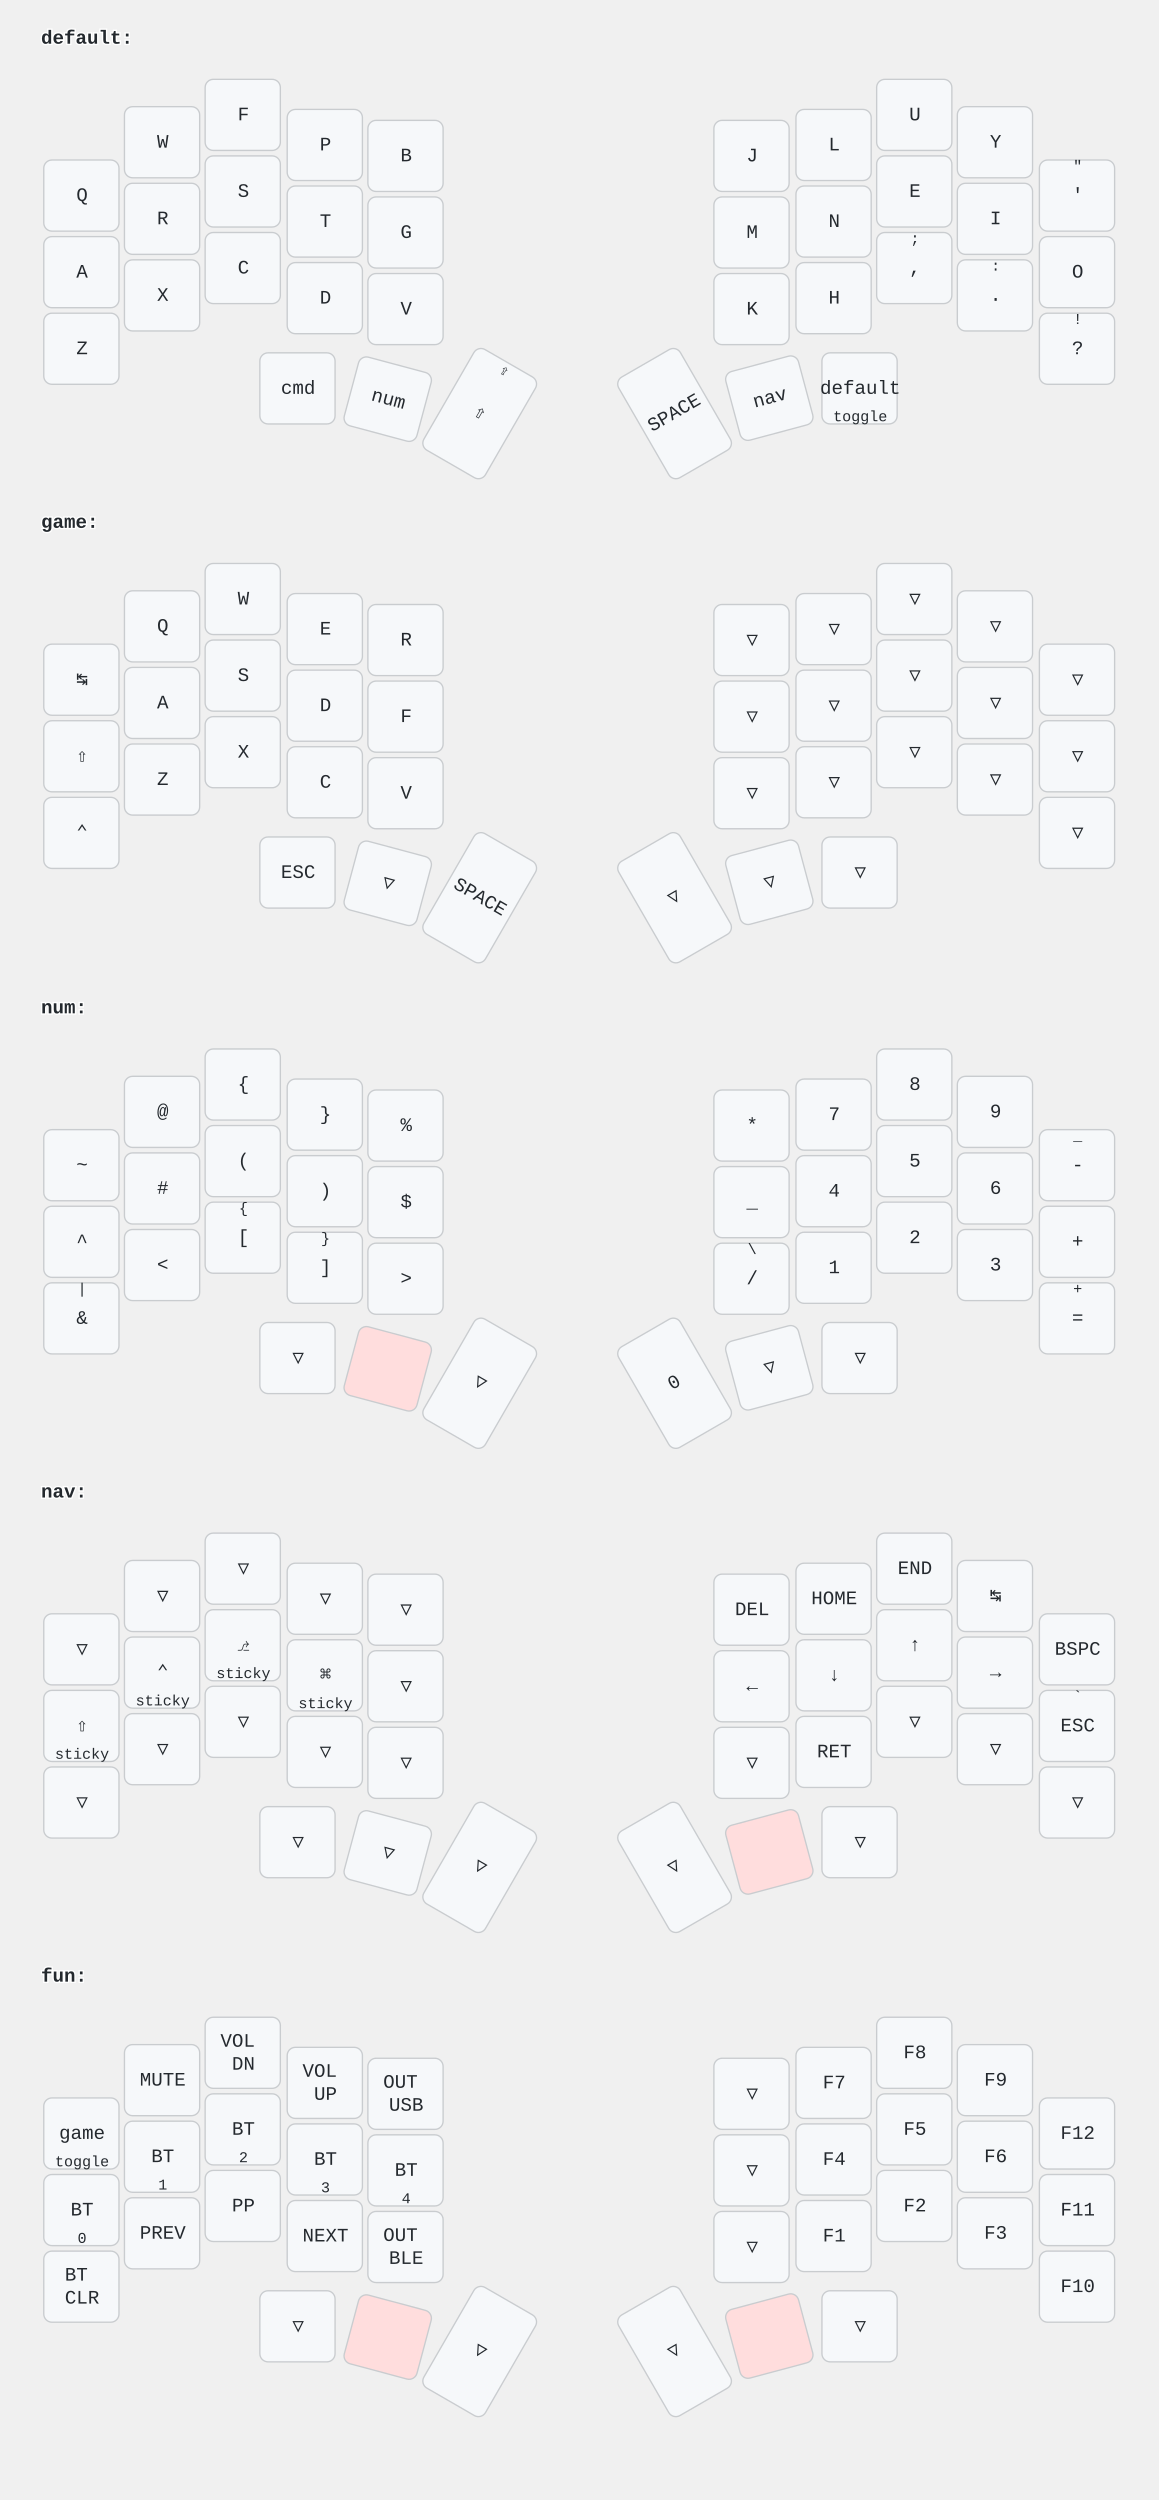
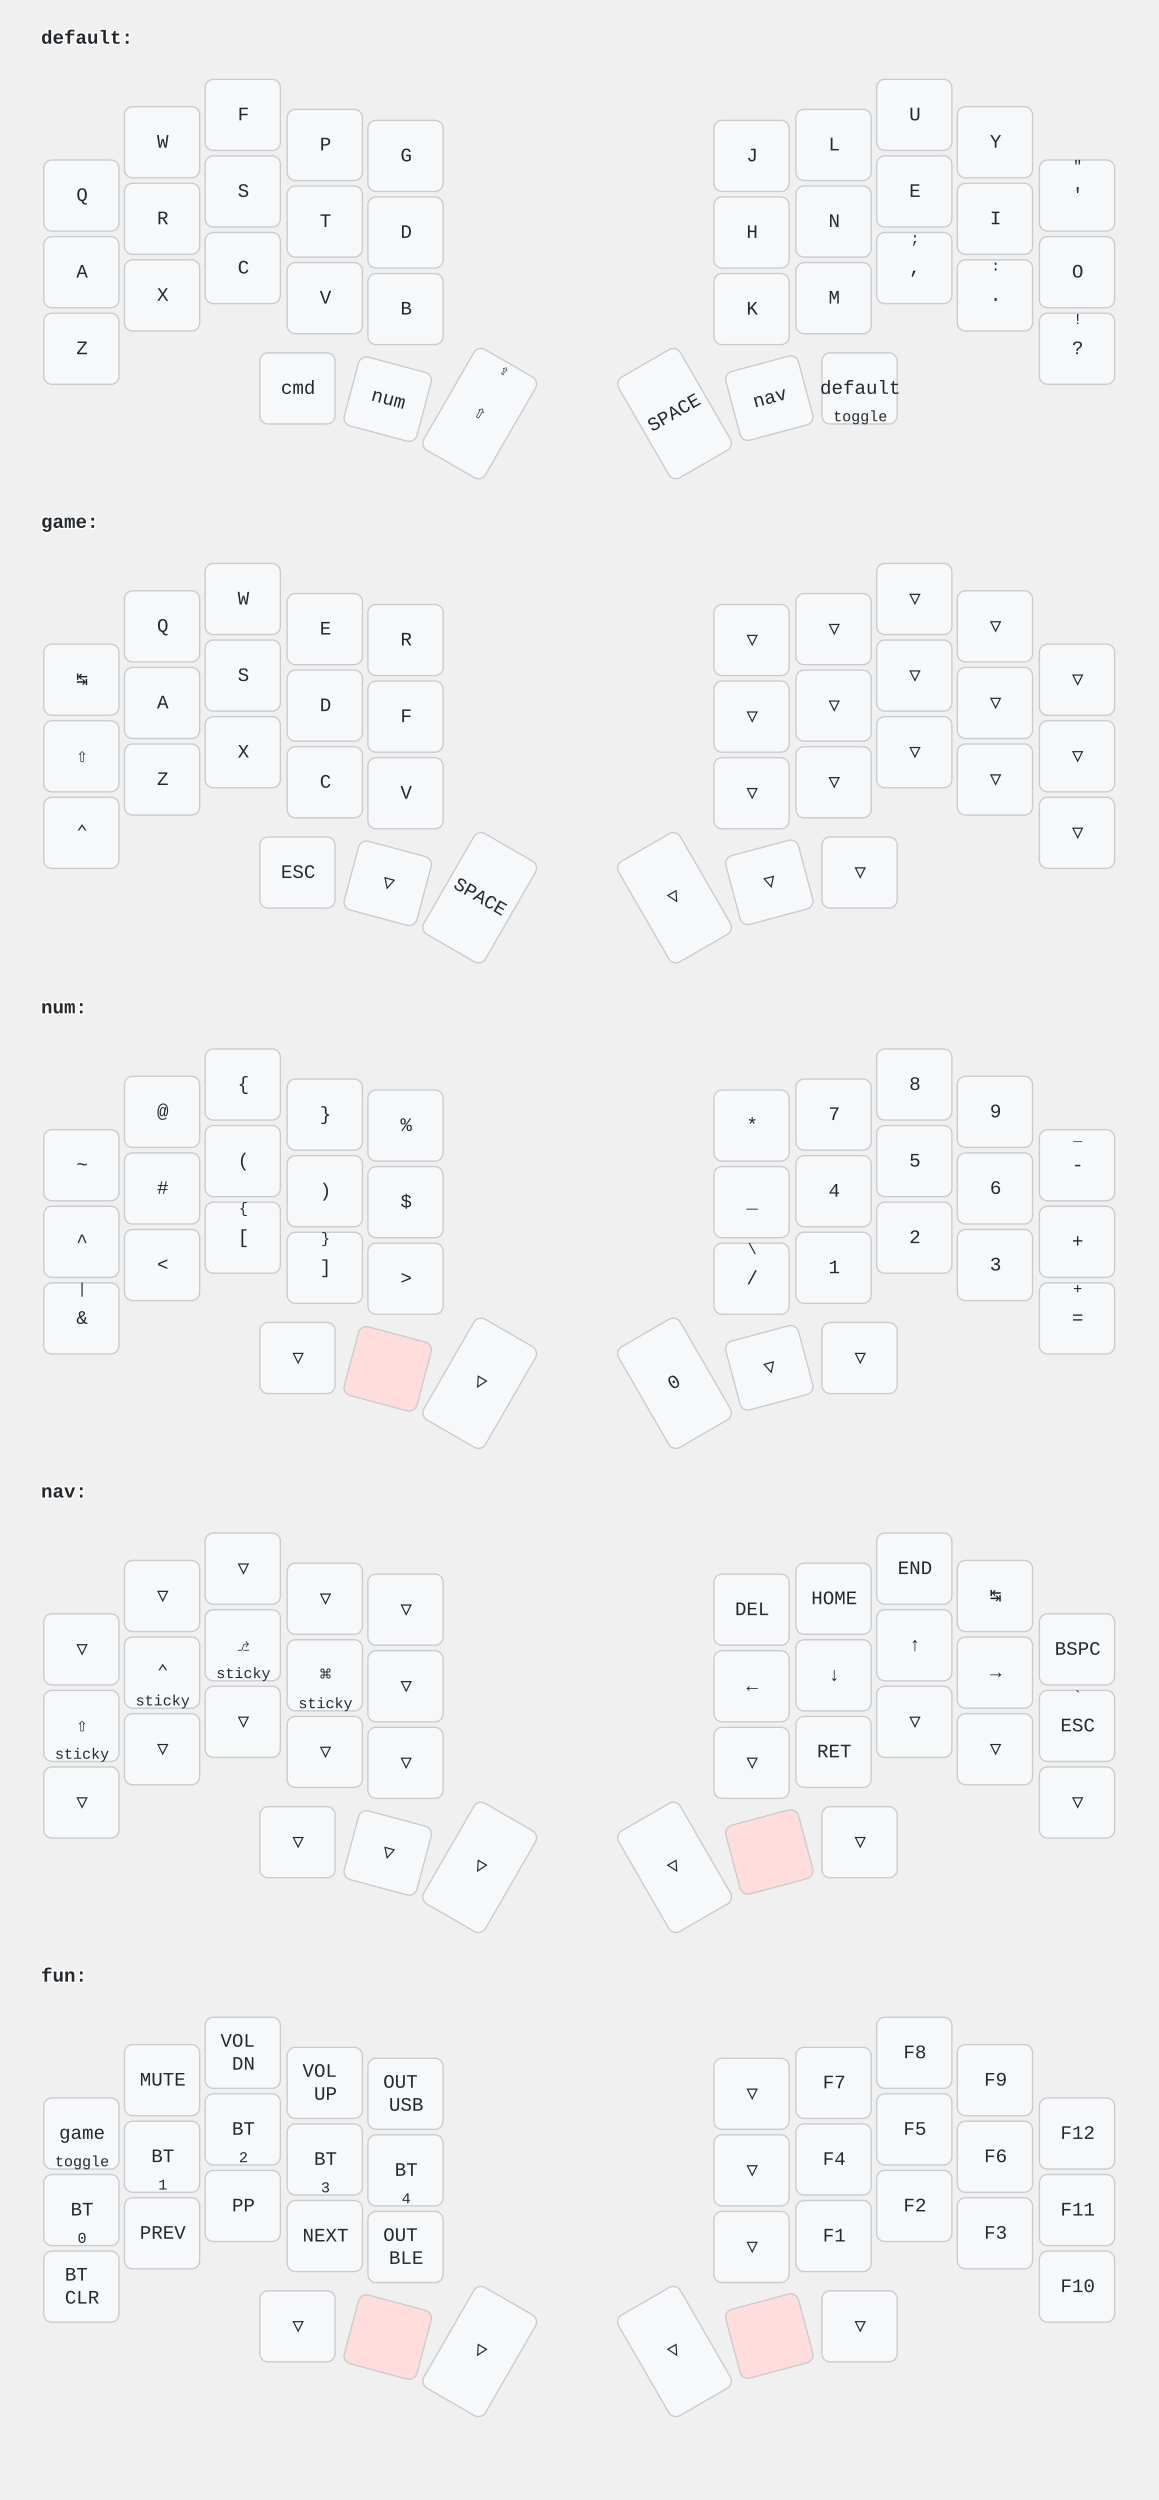
<svg xmlns="http://www.w3.org/2000/svg" width="847" height="1828" viewBox="0 0 847 1828" class="keymap">
  <style>/* font and background color specifications */
svg {
    font-family: SFMono-Regular,Consolas,Liberation Mono,Menlo,monospace;
    font-size: 14px;
    font-kerning: normal;
    text-rendering: optimizeLegibility;
    fill: #24292e;
}

/* default key styling */
rect {
    fill: #f6f8fa;
    stroke: #c9cccf;
    stroke-width: 1;
}

/* color accent for combo boxes */
rect.combo {
    fill: #cdf;
}

/* color accent for held keys */
rect.held, rect.combo.held {
    fill: #fdd;
}

/* color accent for ghost (optional) keys */
rect.ghost, rect.combo.ghost {
    fill: #ddd;
}

text {
    text-anchor: middle;
    dominant-baseline: middle;
}

/* styling for layer labels */
text.label {
    font-weight: bold;
    text-anchor: start;
    stroke: white;
    stroke-width: 2;
    paint-order: stroke;
}

/* styling for combo tap, and key hold/shifted label text */
text.combo, text.hold, text.shifted {
    font-size: 11px;
}

text.hold {
    text-anchor: middle;
    dominant-baseline: auto;
}

text.shifted {
    text-anchor: middle;
    dominant-baseline: hanging;
}

/* styling for hold/shifted label text in combo box */
text.combo.hold, text.combo.shifted {
    font-size: 8px;
}

/* styling for combo dendrons */
path {
    stroke-width: 1;
    stroke: gray;
    fill: none;
}
</style>
  <g transform="translate(30, 0)" class="layer-default">
    <text x="0" y="28" class="label" id="default">default:</text>
    <g transform="translate(0, 56)">
      <g transform="translate(30, 87)" class="key keypos-0">
        <rect rx="6" ry="6" x="-28" y="-26" width="55" height="52" class="key" />
        <text x="0" y="0" class="key tap">Q</text>
      </g>
      <g transform="translate(89, 48)" class="key keypos-1">
        <rect rx="6" ry="6" x="-28" y="-26" width="55" height="52" class="key" />
        <text x="0" y="0" class="key tap">W</text>
      </g>
      <g transform="translate(148, 28)" class="key keypos-2">
        <rect rx="6" ry="6" x="-28" y="-26" width="55" height="52" class="key" />
        <text x="0" y="0" class="key tap">F</text>
      </g>
      <g transform="translate(208, 50)" class="key keypos-3">
        <rect rx="6" ry="6" x="-28" y="-26" width="55" height="52" class="key" />
        <text x="0" y="0" class="key tap">P</text>
      </g>
      <g transform="translate(267, 58)" class="key keypos-4">
        <rect rx="6" ry="6" x="-28" y="-26" width="55" height="52" class="key" />
-         <text x="0" y="0" class="key tap">B</text>
+         <text x="0" y="0" class="key tap">G</text>
      </g>
      <g transform="translate(520, 58)" class="key keypos-5">
        <rect rx="6" ry="6" x="-28" y="-26" width="55" height="52" class="key" />
        <text x="0" y="0" class="key tap">J</text>
      </g>
      <g transform="translate(580, 50)" class="key keypos-6">
        <rect rx="6" ry="6" x="-28" y="-26" width="55" height="52" class="key" />
        <text x="0" y="0" class="key tap">L</text>
      </g>
      <g transform="translate(639, 28)" class="key keypos-7">
        <rect rx="6" ry="6" x="-28" y="-26" width="55" height="52" class="key" />
        <text x="0" y="0" class="key tap">U</text>
      </g>
      <g transform="translate(698, 48)" class="key keypos-8">
        <rect rx="6" ry="6" x="-28" y="-26" width="55" height="52" class="key" />
        <text x="0" y="0" class="key tap">Y</text>
      </g>
      <g transform="translate(758, 87)" class="key keypos-9">
        <rect rx="6" ry="6" x="-28" y="-26" width="55" height="52" class="key" />
        <text x="0" y="0" class="key tap">'</text>
        <text x="0" y="-24" class="key shifted">"</text>
      </g>
      <g transform="translate(30, 143)" class="key keypos-10">
        <rect rx="6" ry="6" x="-28" y="-26" width="55" height="52" class="key" />
        <text x="0" y="0" class="key tap">A</text>
      </g>
      <g transform="translate(89, 104)" class="key keypos-11">
        <rect rx="6" ry="6" x="-28" y="-26" width="55" height="52" class="key" />
        <text x="0" y="0" class="key tap">R</text>
      </g>
      <g transform="translate(148, 84)" class="key keypos-12">
        <rect rx="6" ry="6" x="-28" y="-26" width="55" height="52" class="key" />
        <text x="0" y="0" class="key tap">S</text>
      </g>
      <g transform="translate(208, 106)" class="key keypos-13">
        <rect rx="6" ry="6" x="-28" y="-26" width="55" height="52" class="key" />
        <text x="0" y="0" class="key tap">T</text>
      </g>
      <g transform="translate(267, 114)" class="key keypos-14">
        <rect rx="6" ry="6" x="-28" y="-26" width="55" height="52" class="key" />
-         <text x="0" y="0" class="key tap">G</text>
+         <text x="0" y="0" class="key tap">D</text>
      </g>
      <g transform="translate(520, 114)" class="key keypos-15">
        <rect rx="6" ry="6" x="-28" y="-26" width="55" height="52" class="key" />
+         <text x="0" y="0" class="key tap">H</text>
+       </g>
+       <g transform="translate(580, 106)" class="key keypos-16">
+         <rect rx="6" ry="6" x="-28" y="-26" width="55" height="52" class="key" />
+         <text x="0" y="0" class="key tap">N</text>
+       </g>
+       <g transform="translate(639, 84)" class="key keypos-17">
+         <rect rx="6" ry="6" x="-28" y="-26" width="55" height="52" class="key" />
+         <text x="0" y="0" class="key tap">E</text>
+       </g>
+       <g transform="translate(698, 104)" class="key keypos-18">
+         <rect rx="6" ry="6" x="-28" y="-26" width="55" height="52" class="key" />
+         <text x="0" y="0" class="key tap">I</text>
+       </g>
+       <g transform="translate(758, 143)" class="key keypos-19">
+         <rect rx="6" ry="6" x="-28" y="-26" width="55" height="52" class="key" />
+         <text x="0" y="0" class="key tap">O</text>
+       </g>
+       <g transform="translate(30, 199)" class="key keypos-20">
+         <rect rx="6" ry="6" x="-28" y="-26" width="55" height="52" class="key" />
+         <text x="0" y="0" class="key tap">Z</text>
+       </g>
+       <g transform="translate(89, 160)" class="key keypos-21">
+         <rect rx="6" ry="6" x="-28" y="-26" width="55" height="52" class="key" />
+         <text x="0" y="0" class="key tap">X</text>
+       </g>
+       <g transform="translate(148, 140)" class="key keypos-22">
+         <rect rx="6" ry="6" x="-28" y="-26" width="55" height="52" class="key" />
+         <text x="0" y="0" class="key tap">C</text>
+       </g>
+       <g transform="translate(208, 162)" class="key keypos-23">
+         <rect rx="6" ry="6" x="-28" y="-26" width="55" height="52" class="key" />
+         <text x="0" y="0" class="key tap">V</text>
+       </g>
+       <g transform="translate(267, 170)" class="key keypos-24">
+         <rect rx="6" ry="6" x="-28" y="-26" width="55" height="52" class="key" />
+         <text x="0" y="0" class="key tap">B</text>
+       </g>
+       <g transform="translate(520, 170)" class="key keypos-25">
+         <rect rx="6" ry="6" x="-28" y="-26" width="55" height="52" class="key" />
+         <text x="0" y="0" class="key tap">K</text>
+       </g>
+       <g transform="translate(580, 162)" class="key keypos-26">
+         <rect rx="6" ry="6" x="-28" y="-26" width="55" height="52" class="key" />
        <text x="0" y="0" class="key tap">M</text>
-       </g>
-       <g transform="translate(580, 106)" class="key keypos-16">
-         <rect rx="6" ry="6" x="-28" y="-26" width="55" height="52" class="key" />
-         <text x="0" y="0" class="key tap">N</text>
-       </g>
-       <g transform="translate(639, 84)" class="key keypos-17">
-         <rect rx="6" ry="6" x="-28" y="-26" width="55" height="52" class="key" />
-         <text x="0" y="0" class="key tap">E</text>
-       </g>
-       <g transform="translate(698, 104)" class="key keypos-18">
-         <rect rx="6" ry="6" x="-28" y="-26" width="55" height="52" class="key" />
-         <text x="0" y="0" class="key tap">I</text>
-       </g>
-       <g transform="translate(758, 143)" class="key keypos-19">
-         <rect rx="6" ry="6" x="-28" y="-26" width="55" height="52" class="key" />
-         <text x="0" y="0" class="key tap">O</text>
-       </g>
-       <g transform="translate(30, 199)" class="key keypos-20">
-         <rect rx="6" ry="6" x="-28" y="-26" width="55" height="52" class="key" />
-         <text x="0" y="0" class="key tap">Z</text>
-       </g>
-       <g transform="translate(89, 160)" class="key keypos-21">
-         <rect rx="6" ry="6" x="-28" y="-26" width="55" height="52" class="key" />
-         <text x="0" y="0" class="key tap">X</text>
-       </g>
-       <g transform="translate(148, 140)" class="key keypos-22">
-         <rect rx="6" ry="6" x="-28" y="-26" width="55" height="52" class="key" />
-         <text x="0" y="0" class="key tap">C</text>
-       </g>
-       <g transform="translate(208, 162)" class="key keypos-23">
-         <rect rx="6" ry="6" x="-28" y="-26" width="55" height="52" class="key" />
-         <text x="0" y="0" class="key tap">D</text>
-       </g>
-       <g transform="translate(267, 170)" class="key keypos-24">
-         <rect rx="6" ry="6" x="-28" y="-26" width="55" height="52" class="key" />
-         <text x="0" y="0" class="key tap">V</text>
-       </g>
-       <g transform="translate(520, 170)" class="key keypos-25">
-         <rect rx="6" ry="6" x="-28" y="-26" width="55" height="52" class="key" />
-         <text x="0" y="0" class="key tap">K</text>
-       </g>
-       <g transform="translate(580, 162)" class="key keypos-26">
-         <rect rx="6" ry="6" x="-28" y="-26" width="55" height="52" class="key" />
-         <text x="0" y="0" class="key tap">H</text>
      </g>
      <g transform="translate(639, 140)" class="key keypos-27">
        <rect rx="6" ry="6" x="-28" y="-26" width="55" height="52" class="key" />
        <text x="0" y="0" class="key tap">,</text>
        <text x="0" y="-24" class="key shifted">;</text>
      </g>
      <g transform="translate(698, 160)" class="key keypos-28">
        <rect rx="6" ry="6" x="-28" y="-26" width="55" height="52" class="key" />
        <text x="0" y="0" class="key tap">.</text>
        <text x="0" y="-24" class="key shifted">:</text>
      </g>
      <g transform="translate(758, 199)" class="key keypos-29">
        <rect rx="6" ry="6" x="-28" y="-26" width="55" height="52" class="key" />
        <text x="0" y="0" class="key tap">?</text>
        <text x="0" y="-24" class="key shifted">!</text>
      </g>
      <g transform="translate(188, 228)" class="key keypos-30">
        <rect rx="6" ry="6" x="-28" y="-26" width="55" height="52" class="key" />
        <text x="0" y="0" class="key tap">cmd</text>
      </g>
      <g transform="translate(254, 236) rotate(15.0)" class="key keypos-31">
        <rect rx="6" ry="6" x="-28" y="-26" width="55" height="52" class="key" />
        <a href="#num">
          <text x="0" y="0" class="key tap layer-activator">num</text>
        </a>
      </g>
      <g transform="translate(321, 246) rotate(30.0)" class="key keypos-32">
        <rect rx="6" ry="6" x="-26" y="-42" width="52" height="85" class="key" />
        <text x="0" y="0" class="key tap">⇧</text>
        <text x="0" y="-40" class="key shifted">⇪</text>
      </g>
      <g transform="translate(463, 246) rotate(-30.0)" class="key keypos-33">
        <rect rx="6" ry="6" x="-26" y="-42" width="52" height="85" class="key" />
        <text x="0" y="0" class="key tap">SPACE</text>
      </g>
      <g transform="translate(533, 235) rotate(-15.0)" class="key keypos-34">
        <rect rx="6" ry="6" x="-28" y="-26" width="55" height="52" class="key" />
        <a href="#nav">
          <text x="0" y="0" class="key tap layer-activator">nav</text>
        </a>
      </g>
      <g transform="translate(599, 228)" class="key keypos-35">
        <rect rx="6" ry="6" x="-28" y="-26" width="55" height="52" class="key" />
        <a href="#default">
          <text x="0" y="0" class="key tap layer-activator">default</text>
        </a>
        <text x="0" y="24" class="key hold">toggle</text>
      </g>
    </g>
  </g>
  <g transform="translate(30, 354)" class="layer-game">
    <text x="0" y="28" class="label" id="game">game:</text>
    <g transform="translate(0, 56)">
      <g transform="translate(30, 87)" class="key keypos-0">
        <rect rx="6" ry="6" x="-28" y="-26" width="55" height="52" class="key" />
        <text x="0" y="0" class="key tap">↹</text>
      </g>
      <g transform="translate(89, 48)" class="key keypos-1">
        <rect rx="6" ry="6" x="-28" y="-26" width="55" height="52" class="key" />
        <text x="0" y="0" class="key tap">Q</text>
      </g>
      <g transform="translate(148, 28)" class="key keypos-2">
        <rect rx="6" ry="6" x="-28" y="-26" width="55" height="52" class="key" />
        <text x="0" y="0" class="key tap">W</text>
      </g>
      <g transform="translate(208, 50)" class="key keypos-3">
        <rect rx="6" ry="6" x="-28" y="-26" width="55" height="52" class="key" />
        <text x="0" y="0" class="key tap">E</text>
      </g>
      <g transform="translate(267, 58)" class="key keypos-4">
        <rect rx="6" ry="6" x="-28" y="-26" width="55" height="52" class="key" />
        <text x="0" y="0" class="key tap">R</text>
      </g>
      <g transform="translate(520, 58)" class="key trans keypos-5">
        <rect rx="6" ry="6" x="-28" y="-26" width="55" height="52" class="key trans" />
        <text x="0" y="0" class="key trans tap">▽</text>
      </g>
      <g transform="translate(580, 50)" class="key trans keypos-6">
        <rect rx="6" ry="6" x="-28" y="-26" width="55" height="52" class="key trans" />
        <text x="0" y="0" class="key trans tap">▽</text>
      </g>
      <g transform="translate(639, 28)" class="key trans keypos-7">
        <rect rx="6" ry="6" x="-28" y="-26" width="55" height="52" class="key trans" />
        <text x="0" y="0" class="key trans tap">▽</text>
      </g>
      <g transform="translate(698, 48)" class="key trans keypos-8">
        <rect rx="6" ry="6" x="-28" y="-26" width="55" height="52" class="key trans" />
        <text x="0" y="0" class="key trans tap">▽</text>
      </g>
      <g transform="translate(758, 87)" class="key trans keypos-9">
        <rect rx="6" ry="6" x="-28" y="-26" width="55" height="52" class="key trans" />
        <text x="0" y="0" class="key trans tap">▽</text>
      </g>
      <g transform="translate(30, 143)" class="key keypos-10">
        <rect rx="6" ry="6" x="-28" y="-26" width="55" height="52" class="key" />
        <text x="0" y="0" class="key tap">⇧</text>
      </g>
      <g transform="translate(89, 104)" class="key keypos-11">
        <rect rx="6" ry="6" x="-28" y="-26" width="55" height="52" class="key" />
        <text x="0" y="0" class="key tap">A</text>
      </g>
      <g transform="translate(148, 84)" class="key keypos-12">
        <rect rx="6" ry="6" x="-28" y="-26" width="55" height="52" class="key" />
        <text x="0" y="0" class="key tap">S</text>
      </g>
      <g transform="translate(208, 106)" class="key keypos-13">
        <rect rx="6" ry="6" x="-28" y="-26" width="55" height="52" class="key" />
        <text x="0" y="0" class="key tap">D</text>
      </g>
      <g transform="translate(267, 114)" class="key keypos-14">
        <rect rx="6" ry="6" x="-28" y="-26" width="55" height="52" class="key" />
        <text x="0" y="0" class="key tap">F</text>
      </g>
      <g transform="translate(520, 114)" class="key trans keypos-15">
        <rect rx="6" ry="6" x="-28" y="-26" width="55" height="52" class="key trans" />
        <text x="0" y="0" class="key trans tap">▽</text>
      </g>
      <g transform="translate(580, 106)" class="key trans keypos-16">
        <rect rx="6" ry="6" x="-28" y="-26" width="55" height="52" class="key trans" />
        <text x="0" y="0" class="key trans tap">▽</text>
      </g>
      <g transform="translate(639, 84)" class="key trans keypos-17">
        <rect rx="6" ry="6" x="-28" y="-26" width="55" height="52" class="key trans" />
        <text x="0" y="0" class="key trans tap">▽</text>
      </g>
      <g transform="translate(698, 104)" class="key trans keypos-18">
        <rect rx="6" ry="6" x="-28" y="-26" width="55" height="52" class="key trans" />
        <text x="0" y="0" class="key trans tap">▽</text>
      </g>
      <g transform="translate(758, 143)" class="key trans keypos-19">
        <rect rx="6" ry="6" x="-28" y="-26" width="55" height="52" class="key trans" />
        <text x="0" y="0" class="key trans tap">▽</text>
      </g>
      <g transform="translate(30, 199)" class="key keypos-20">
        <rect rx="6" ry="6" x="-28" y="-26" width="55" height="52" class="key" />
        <text x="0" y="0" class="key tap">⌃</text>
      </g>
      <g transform="translate(89, 160)" class="key keypos-21">
        <rect rx="6" ry="6" x="-28" y="-26" width="55" height="52" class="key" />
        <text x="0" y="0" class="key tap">Z</text>
      </g>
      <g transform="translate(148, 140)" class="key keypos-22">
        <rect rx="6" ry="6" x="-28" y="-26" width="55" height="52" class="key" />
        <text x="0" y="0" class="key tap">X</text>
      </g>
      <g transform="translate(208, 162)" class="key keypos-23">
        <rect rx="6" ry="6" x="-28" y="-26" width="55" height="52" class="key" />
        <text x="0" y="0" class="key tap">C</text>
      </g>
      <g transform="translate(267, 170)" class="key keypos-24">
        <rect rx="6" ry="6" x="-28" y="-26" width="55" height="52" class="key" />
        <text x="0" y="0" class="key tap">V</text>
      </g>
      <g transform="translate(520, 170)" class="key trans keypos-25">
        <rect rx="6" ry="6" x="-28" y="-26" width="55" height="52" class="key trans" />
        <text x="0" y="0" class="key trans tap">▽</text>
      </g>
      <g transform="translate(580, 162)" class="key trans keypos-26">
        <rect rx="6" ry="6" x="-28" y="-26" width="55" height="52" class="key trans" />
        <text x="0" y="0" class="key trans tap">▽</text>
      </g>
      <g transform="translate(639, 140)" class="key trans keypos-27">
        <rect rx="6" ry="6" x="-28" y="-26" width="55" height="52" class="key trans" />
        <text x="0" y="0" class="key trans tap">▽</text>
      </g>
      <g transform="translate(698, 160)" class="key trans keypos-28">
        <rect rx="6" ry="6" x="-28" y="-26" width="55" height="52" class="key trans" />
        <text x="0" y="0" class="key trans tap">▽</text>
      </g>
      <g transform="translate(758, 199)" class="key trans keypos-29">
        <rect rx="6" ry="6" x="-28" y="-26" width="55" height="52" class="key trans" />
        <text x="0" y="0" class="key trans tap">▽</text>
      </g>
      <g transform="translate(188, 228)" class="key keypos-30">
        <rect rx="6" ry="6" x="-28" y="-26" width="55" height="52" class="key" />
        <text x="0" y="0" class="key tap">ESC</text>
      </g>
      <g transform="translate(254, 236) rotate(15.0)" class="key trans keypos-31">
        <rect rx="6" ry="6" x="-28" y="-26" width="55" height="52" class="key trans" />
        <text x="0" y="0" class="key trans tap">▽</text>
      </g>
      <g transform="translate(321, 246) rotate(30.0)" class="key keypos-32">
        <rect rx="6" ry="6" x="-26" y="-42" width="52" height="85" class="key" />
        <text x="0" y="0" class="key tap">SPACE</text>
      </g>
      <g transform="translate(463, 246) rotate(-30.0)" class="key trans keypos-33">
        <rect rx="6" ry="6" x="-26" y="-42" width="52" height="85" class="key trans" />
        <text x="0" y="0" class="key trans tap">▽</text>
      </g>
      <g transform="translate(533, 235) rotate(-15.0)" class="key trans keypos-34">
        <rect rx="6" ry="6" x="-28" y="-26" width="55" height="52" class="key trans" />
        <text x="0" y="0" class="key trans tap">▽</text>
      </g>
      <g transform="translate(599, 228)" class="key trans keypos-35">
        <rect rx="6" ry="6" x="-28" y="-26" width="55" height="52" class="key trans" />
        <text x="0" y="0" class="key trans tap">▽</text>
      </g>
    </g>
  </g>
  <g transform="translate(30, 709)" class="layer-num">
    <text x="0" y="28" class="label" id="num">num:</text>
    <g transform="translate(0, 56)">
      <g transform="translate(30, 87)" class="key keypos-0">
        <rect rx="6" ry="6" x="-28" y="-26" width="55" height="52" class="key" />
        <text x="0" y="0" class="key tap">~</text>
      </g>
      <g transform="translate(89, 48)" class="key keypos-1">
        <rect rx="6" ry="6" x="-28" y="-26" width="55" height="52" class="key" />
        <text x="0" y="0" class="key tap">@</text>
      </g>
      <g transform="translate(148, 28)" class="key keypos-2">
        <rect rx="6" ry="6" x="-28" y="-26" width="55" height="52" class="key" />
        <text x="0" y="0" class="key tap">{</text>
      </g>
      <g transform="translate(208, 50)" class="key keypos-3">
        <rect rx="6" ry="6" x="-28" y="-26" width="55" height="52" class="key" />
        <text x="0" y="0" class="key tap">}</text>
      </g>
      <g transform="translate(267, 58)" class="key keypos-4">
        <rect rx="6" ry="6" x="-28" y="-26" width="55" height="52" class="key" />
        <text x="0" y="0" class="key tap">%</text>
      </g>
      <g transform="translate(520, 58)" class="key keypos-5">
        <rect rx="6" ry="6" x="-28" y="-26" width="55" height="52" class="key" />
        <text x="0" y="0" class="key tap">*</text>
      </g>
      <g transform="translate(580, 50)" class="key keypos-6">
        <rect rx="6" ry="6" x="-28" y="-26" width="55" height="52" class="key" />
        <text x="0" y="0" class="key tap">7</text>
      </g>
      <g transform="translate(639, 28)" class="key keypos-7">
        <rect rx="6" ry="6" x="-28" y="-26" width="55" height="52" class="key" />
        <text x="0" y="0" class="key tap">8</text>
      </g>
      <g transform="translate(698, 48)" class="key keypos-8">
        <rect rx="6" ry="6" x="-28" y="-26" width="55" height="52" class="key" />
        <text x="0" y="0" class="key tap">9</text>
      </g>
      <g transform="translate(758, 87)" class="key keypos-9">
        <rect rx="6" ry="6" x="-28" y="-26" width="55" height="52" class="key" />
        <text x="0" y="0" class="key tap">-</text>
        <text x="0" y="-24" class="key shifted">_</text>
      </g>
      <g transform="translate(30, 143)" class="key keypos-10">
        <rect rx="6" ry="6" x="-28" y="-26" width="55" height="52" class="key" />
        <text x="0" y="0" class="key tap">^</text>
      </g>
      <g transform="translate(89, 104)" class="key keypos-11">
        <rect rx="6" ry="6" x="-28" y="-26" width="55" height="52" class="key" />
        <text x="0" y="0" class="key tap">#</text>
      </g>
      <g transform="translate(148, 84)" class="key keypos-12">
        <rect rx="6" ry="6" x="-28" y="-26" width="55" height="52" class="key" />
        <text x="0" y="0" class="key tap">(</text>
      </g>
      <g transform="translate(208, 106)" class="key keypos-13">
        <rect rx="6" ry="6" x="-28" y="-26" width="55" height="52" class="key" />
        <text x="0" y="0" class="key tap">)</text>
      </g>
      <g transform="translate(267, 114)" class="key keypos-14">
        <rect rx="6" ry="6" x="-28" y="-26" width="55" height="52" class="key" />
        <text x="0" y="0" class="key tap">$</text>
      </g>
      <g transform="translate(520, 114)" class="key keypos-15">
        <rect rx="6" ry="6" x="-28" y="-26" width="55" height="52" class="key" />
        <text x="0" y="0" class="key tap">_</text>
      </g>
      <g transform="translate(580, 106)" class="key keypos-16">
        <rect rx="6" ry="6" x="-28" y="-26" width="55" height="52" class="key" />
        <text x="0" y="0" class="key tap">4</text>
      </g>
      <g transform="translate(639, 84)" class="key keypos-17">
        <rect rx="6" ry="6" x="-28" y="-26" width="55" height="52" class="key" />
        <text x="0" y="0" class="key tap">5</text>
      </g>
      <g transform="translate(698, 104)" class="key keypos-18">
        <rect rx="6" ry="6" x="-28" y="-26" width="55" height="52" class="key" />
        <text x="0" y="0" class="key tap">6</text>
      </g>
      <g transform="translate(758, 143)" class="key keypos-19">
        <rect rx="6" ry="6" x="-28" y="-26" width="55" height="52" class="key" />
        <text x="0" y="0" class="key tap">+</text>
      </g>
      <g transform="translate(30, 199)" class="key keypos-20">
        <rect rx="6" ry="6" x="-28" y="-26" width="55" height="52" class="key" />
        <text x="0" y="0" class="key tap">&amp;</text>
        <text x="0" y="-24" class="key shifted">|</text>
      </g>
      <g transform="translate(89, 160)" class="key keypos-21">
        <rect rx="6" ry="6" x="-28" y="-26" width="55" height="52" class="key" />
        <text x="0" y="0" class="key tap">&lt;</text>
      </g>
      <g transform="translate(148, 140)" class="key keypos-22">
        <rect rx="6" ry="6" x="-28" y="-26" width="55" height="52" class="key" />
        <text x="0" y="0" class="key tap">[</text>
        <text x="0" y="-24" class="key shifted">{</text>
      </g>
      <g transform="translate(208, 162)" class="key keypos-23">
        <rect rx="6" ry="6" x="-28" y="-26" width="55" height="52" class="key" />
        <text x="0" y="0" class="key tap">]</text>
        <text x="0" y="-24" class="key shifted">}</text>
      </g>
      <g transform="translate(267, 170)" class="key keypos-24">
        <rect rx="6" ry="6" x="-28" y="-26" width="55" height="52" class="key" />
        <text x="0" y="0" class="key tap">&gt;</text>
      </g>
      <g transform="translate(520, 170)" class="key keypos-25">
        <rect rx="6" ry="6" x="-28" y="-26" width="55" height="52" class="key" />
        <text x="0" y="0" class="key tap">/</text>
        <text x="0" y="-24" class="key shifted">\</text>
      </g>
      <g transform="translate(580, 162)" class="key keypos-26">
        <rect rx="6" ry="6" x="-28" y="-26" width="55" height="52" class="key" />
        <text x="0" y="0" class="key tap">1</text>
      </g>
      <g transform="translate(639, 140)" class="key keypos-27">
        <rect rx="6" ry="6" x="-28" y="-26" width="55" height="52" class="key" />
        <text x="0" y="0" class="key tap">2</text>
      </g>
      <g transform="translate(698, 160)" class="key keypos-28">
        <rect rx="6" ry="6" x="-28" y="-26" width="55" height="52" class="key" />
        <text x="0" y="0" class="key tap">3</text>
      </g>
      <g transform="translate(758, 199)" class="key keypos-29">
        <rect rx="6" ry="6" x="-28" y="-26" width="55" height="52" class="key" />
        <text x="0" y="0" class="key tap">=</text>
        <text x="0" y="-24" class="key shifted">+</text>
      </g>
      <g transform="translate(188, 228)" class="key trans keypos-30">
        <rect rx="6" ry="6" x="-28" y="-26" width="55" height="52" class="key trans" />
        <text x="0" y="0" class="key trans tap">▽</text>
      </g>
      <g transform="translate(254, 236) rotate(15.0)" class="key held keypos-31">
        <rect rx="6" ry="6" x="-28" y="-26" width="55" height="52" class="key held" />
      </g>
      <g transform="translate(321, 246) rotate(30.0)" class="key trans keypos-32">
        <rect rx="6" ry="6" x="-26" y="-42" width="52" height="85" class="key trans" />
        <text x="0" y="0" class="key trans tap">▽</text>
      </g>
      <g transform="translate(463, 246) rotate(-30.0)" class="key keypos-33">
        <rect rx="6" ry="6" x="-26" y="-42" width="52" height="85" class="key" />
        <text x="0" y="0" class="key tap">0</text>
      </g>
      <g transform="translate(533, 235) rotate(-15.0)" class="key trans keypos-34">
        <rect rx="6" ry="6" x="-28" y="-26" width="55" height="52" class="key trans" />
        <text x="0" y="0" class="key trans tap">▽</text>
      </g>
      <g transform="translate(599, 228)" class="key trans keypos-35">
        <rect rx="6" ry="6" x="-28" y="-26" width="55" height="52" class="key trans" />
        <text x="0" y="0" class="key trans tap">▽</text>
      </g>
    </g>
  </g>
  <g transform="translate(30, 1063)" class="layer-nav">
    <text x="0" y="28" class="label" id="nav">nav:</text>
    <g transform="translate(0, 56)">
      <g transform="translate(30, 87)" class="key trans keypos-0">
        <rect rx="6" ry="6" x="-28" y="-26" width="55" height="52" class="key trans" />
        <text x="0" y="0" class="key trans tap">▽</text>
      </g>
      <g transform="translate(89, 48)" class="key trans keypos-1">
        <rect rx="6" ry="6" x="-28" y="-26" width="55" height="52" class="key trans" />
        <text x="0" y="0" class="key trans tap">▽</text>
      </g>
      <g transform="translate(148, 28)" class="key trans keypos-2">
        <rect rx="6" ry="6" x="-28" y="-26" width="55" height="52" class="key trans" />
        <text x="0" y="0" class="key trans tap">▽</text>
      </g>
      <g transform="translate(208, 50)" class="key trans keypos-3">
        <rect rx="6" ry="6" x="-28" y="-26" width="55" height="52" class="key trans" />
        <text x="0" y="0" class="key trans tap">▽</text>
      </g>
      <g transform="translate(267, 58)" class="key trans keypos-4">
        <rect rx="6" ry="6" x="-28" y="-26" width="55" height="52" class="key trans" />
        <text x="0" y="0" class="key trans tap">▽</text>
      </g>
      <g transform="translate(520, 58)" class="key keypos-5">
        <rect rx="6" ry="6" x="-28" y="-26" width="55" height="52" class="key" />
        <text x="0" y="0" class="key tap">DEL</text>
      </g>
      <g transform="translate(580, 50)" class="key keypos-6">
        <rect rx="6" ry="6" x="-28" y="-26" width="55" height="52" class="key" />
        <text x="0" y="0" class="key tap">HOME</text>
      </g>
      <g transform="translate(639, 28)" class="key keypos-7">
        <rect rx="6" ry="6" x="-28" y="-26" width="55" height="52" class="key" />
        <text x="0" y="0" class="key tap">END</text>
      </g>
      <g transform="translate(698, 48)" class="key keypos-8">
        <rect rx="6" ry="6" x="-28" y="-26" width="55" height="52" class="key" />
        <text x="0" y="0" class="key tap">↹</text>
      </g>
      <g transform="translate(758, 87)" class="key keypos-9">
        <rect rx="6" ry="6" x="-28" y="-26" width="55" height="52" class="key" />
        <text x="0" y="0" class="key tap">BSPC</text>
      </g>
      <g transform="translate(30, 143)" class="key keypos-10">
        <rect rx="6" ry="6" x="-28" y="-26" width="55" height="52" class="key" />
        <text x="0" y="0" class="key tap">⇧</text>
        <text x="0" y="24" class="key hold">sticky</text>
      </g>
      <g transform="translate(89, 104)" class="key keypos-11">
        <rect rx="6" ry="6" x="-28" y="-26" width="55" height="52" class="key" />
        <text x="0" y="0" class="key tap">⌃</text>
        <text x="0" y="24" class="key hold">sticky</text>
      </g>
      <g transform="translate(148, 84)" class="key keypos-12">
        <rect rx="6" ry="6" x="-28" y="-26" width="55" height="52" class="key" />
        <text x="0" y="0" class="key tap">⎇</text>
        <text x="0" y="24" class="key hold">sticky</text>
      </g>
      <g transform="translate(208, 106)" class="key keypos-13">
        <rect rx="6" ry="6" x="-28" y="-26" width="55" height="52" class="key" />
        <text x="0" y="0" class="key tap">⌘</text>
        <text x="0" y="24" class="key hold">sticky</text>
      </g>
      <g transform="translate(267, 114)" class="key trans keypos-14">
        <rect rx="6" ry="6" x="-28" y="-26" width="55" height="52" class="key trans" />
        <text x="0" y="0" class="key trans tap">▽</text>
      </g>
      <g transform="translate(520, 114)" class="key keypos-15">
        <rect rx="6" ry="6" x="-28" y="-26" width="55" height="52" class="key" />
        <text x="0" y="0" class="key tap">←</text>
      </g>
      <g transform="translate(580, 106)" class="key keypos-16">
        <rect rx="6" ry="6" x="-28" y="-26" width="55" height="52" class="key" />
        <text x="0" y="0" class="key tap">↓</text>
      </g>
      <g transform="translate(639, 84)" class="key keypos-17">
        <rect rx="6" ry="6" x="-28" y="-26" width="55" height="52" class="key" />
        <text x="0" y="0" class="key tap">↑</text>
      </g>
      <g transform="translate(698, 104)" class="key keypos-18">
        <rect rx="6" ry="6" x="-28" y="-26" width="55" height="52" class="key" />
        <text x="0" y="0" class="key tap">→</text>
      </g>
      <g transform="translate(758, 143)" class="key keypos-19">
        <rect rx="6" ry="6" x="-28" y="-26" width="55" height="52" class="key" />
        <text x="0" y="0" class="key tap">ESC</text>
        <text x="0" y="-24" class="key shifted">`</text>
      </g>
      <g transform="translate(30, 199)" class="key trans keypos-20">
        <rect rx="6" ry="6" x="-28" y="-26" width="55" height="52" class="key trans" />
        <text x="0" y="0" class="key trans tap">▽</text>
      </g>
      <g transform="translate(89, 160)" class="key trans keypos-21">
        <rect rx="6" ry="6" x="-28" y="-26" width="55" height="52" class="key trans" />
        <text x="0" y="0" class="key trans tap">▽</text>
      </g>
      <g transform="translate(148, 140)" class="key trans keypos-22">
        <rect rx="6" ry="6" x="-28" y="-26" width="55" height="52" class="key trans" />
        <text x="0" y="0" class="key trans tap">▽</text>
      </g>
      <g transform="translate(208, 162)" class="key trans keypos-23">
        <rect rx="6" ry="6" x="-28" y="-26" width="55" height="52" class="key trans" />
        <text x="0" y="0" class="key trans tap">▽</text>
      </g>
      <g transform="translate(267, 170)" class="key trans keypos-24">
        <rect rx="6" ry="6" x="-28" y="-26" width="55" height="52" class="key trans" />
        <text x="0" y="0" class="key trans tap">▽</text>
      </g>
      <g transform="translate(520, 170)" class="key trans keypos-25">
        <rect rx="6" ry="6" x="-28" y="-26" width="55" height="52" class="key trans" />
        <text x="0" y="0" class="key trans tap">▽</text>
      </g>
      <g transform="translate(580, 162)" class="key keypos-26">
        <rect rx="6" ry="6" x="-28" y="-26" width="55" height="52" class="key" />
        <text x="0" y="0" class="key tap">RET</text>
      </g>
      <g transform="translate(639, 140)" class="key trans keypos-27">
        <rect rx="6" ry="6" x="-28" y="-26" width="55" height="52" class="key trans" />
        <text x="0" y="0" class="key trans tap">▽</text>
      </g>
      <g transform="translate(698, 160)" class="key trans keypos-28">
        <rect rx="6" ry="6" x="-28" y="-26" width="55" height="52" class="key trans" />
        <text x="0" y="0" class="key trans tap">▽</text>
      </g>
      <g transform="translate(758, 199)" class="key trans keypos-29">
        <rect rx="6" ry="6" x="-28" y="-26" width="55" height="52" class="key trans" />
        <text x="0" y="0" class="key trans tap">▽</text>
      </g>
      <g transform="translate(188, 228)" class="key trans keypos-30">
        <rect rx="6" ry="6" x="-28" y="-26" width="55" height="52" class="key trans" />
        <text x="0" y="0" class="key trans tap">▽</text>
      </g>
      <g transform="translate(254, 236) rotate(15.0)" class="key trans keypos-31">
        <rect rx="6" ry="6" x="-28" y="-26" width="55" height="52" class="key trans" />
        <text x="0" y="0" class="key trans tap">▽</text>
      </g>
      <g transform="translate(321, 246) rotate(30.0)" class="key trans keypos-32">
        <rect rx="6" ry="6" x="-26" y="-42" width="52" height="85" class="key trans" />
        <text x="0" y="0" class="key trans tap">▽</text>
      </g>
      <g transform="translate(463, 246) rotate(-30.0)" class="key trans keypos-33">
        <rect rx="6" ry="6" x="-26" y="-42" width="52" height="85" class="key trans" />
        <text x="0" y="0" class="key trans tap">▽</text>
      </g>
      <g transform="translate(533, 235) rotate(-15.0)" class="key held keypos-34">
        <rect rx="6" ry="6" x="-28" y="-26" width="55" height="52" class="key held" />
      </g>
      <g transform="translate(599, 228)" class="key trans keypos-35">
        <rect rx="6" ry="6" x="-28" y="-26" width="55" height="52" class="key trans" />
        <text x="0" y="0" class="key trans tap">▽</text>
      </g>
    </g>
  </g>
  <g transform="translate(30, 1417)" class="layer-fun">
    <text x="0" y="28" class="label" id="fun">fun:</text>
    <g transform="translate(0, 56)">
      <g transform="translate(30, 87)" class="key keypos-0">
        <rect rx="6" ry="6" x="-28" y="-26" width="55" height="52" class="key" />
        <a href="#game">
          <text x="0" y="0" class="key tap layer-activator">game</text>
        </a>
        <text x="0" y="24" class="key hold">toggle</text>
      </g>
      <g transform="translate(89, 48)" class="key keypos-1">
        <rect rx="6" ry="6" x="-28" y="-26" width="55" height="52" class="key" />
        <text x="0" y="0" class="key tap">MUTE</text>
      </g>
      <g transform="translate(148, 28)" class="key keypos-2">
        <rect rx="6" ry="6" x="-28" y="-26" width="55" height="52" class="key" />
        <text x="0" y="0" class="key tap">
          <tspan x="0" dy="-0.6em">VOL</tspan>
          <tspan x="0" dy="1.2em">DN</tspan>
        </text>
      </g>
      <g transform="translate(208, 50)" class="key keypos-3">
        <rect rx="6" ry="6" x="-28" y="-26" width="55" height="52" class="key" />
        <text x="0" y="0" class="key tap">
          <tspan x="0" dy="-0.6em">VOL</tspan>
          <tspan x="0" dy="1.2em">UP</tspan>
        </text>
      </g>
      <g transform="translate(267, 58)" class="key keypos-4">
        <rect rx="6" ry="6" x="-28" y="-26" width="55" height="52" class="key" />
        <text x="0" y="0" class="key tap">
          <tspan x="0" dy="-0.6em">OUT</tspan>
          <tspan x="0" dy="1.2em">USB</tspan>
        </text>
      </g>
      <g transform="translate(520, 58)" class="key trans keypos-5">
        <rect rx="6" ry="6" x="-28" y="-26" width="55" height="52" class="key trans" />
        <text x="0" y="0" class="key trans tap">▽</text>
      </g>
      <g transform="translate(580, 50)" class="key keypos-6">
        <rect rx="6" ry="6" x="-28" y="-26" width="55" height="52" class="key" />
        <text x="0" y="0" class="key tap">F7</text>
      </g>
      <g transform="translate(639, 28)" class="key keypos-7">
        <rect rx="6" ry="6" x="-28" y="-26" width="55" height="52" class="key" />
        <text x="0" y="0" class="key tap">F8</text>
      </g>
      <g transform="translate(698, 48)" class="key keypos-8">
        <rect rx="6" ry="6" x="-28" y="-26" width="55" height="52" class="key" />
        <text x="0" y="0" class="key tap">F9</text>
      </g>
      <g transform="translate(758, 87)" class="key keypos-9">
        <rect rx="6" ry="6" x="-28" y="-26" width="55" height="52" class="key" />
        <text x="0" y="0" class="key tap">F12</text>
      </g>
      <g transform="translate(30, 143)" class="key keypos-10">
        <rect rx="6" ry="6" x="-28" y="-26" width="55" height="52" class="key" />
        <text x="0" y="0" class="key tap">BT</text>
        <text x="0" y="24" class="key hold">0</text>
      </g>
      <g transform="translate(89, 104)" class="key keypos-11">
        <rect rx="6" ry="6" x="-28" y="-26" width="55" height="52" class="key" />
        <text x="0" y="0" class="key tap">BT</text>
        <text x="0" y="24" class="key hold">1</text>
      </g>
      <g transform="translate(148, 84)" class="key keypos-12">
        <rect rx="6" ry="6" x="-28" y="-26" width="55" height="52" class="key" />
        <text x="0" y="0" class="key tap">BT</text>
        <text x="0" y="24" class="key hold">2</text>
      </g>
      <g transform="translate(208, 106)" class="key keypos-13">
        <rect rx="6" ry="6" x="-28" y="-26" width="55" height="52" class="key" />
        <text x="0" y="0" class="key tap">BT</text>
        <text x="0" y="24" class="key hold">3</text>
      </g>
      <g transform="translate(267, 114)" class="key keypos-14">
        <rect rx="6" ry="6" x="-28" y="-26" width="55" height="52" class="key" />
        <text x="0" y="0" class="key tap">BT</text>
        <text x="0" y="24" class="key hold">4</text>
      </g>
      <g transform="translate(520, 114)" class="key trans keypos-15">
        <rect rx="6" ry="6" x="-28" y="-26" width="55" height="52" class="key trans" />
        <text x="0" y="0" class="key trans tap">▽</text>
      </g>
      <g transform="translate(580, 106)" class="key keypos-16">
        <rect rx="6" ry="6" x="-28" y="-26" width="55" height="52" class="key" />
        <text x="0" y="0" class="key tap">F4</text>
      </g>
      <g transform="translate(639, 84)" class="key keypos-17">
        <rect rx="6" ry="6" x="-28" y="-26" width="55" height="52" class="key" />
        <text x="0" y="0" class="key tap">F5</text>
      </g>
      <g transform="translate(698, 104)" class="key keypos-18">
        <rect rx="6" ry="6" x="-28" y="-26" width="55" height="52" class="key" />
        <text x="0" y="0" class="key tap">F6</text>
      </g>
      <g transform="translate(758, 143)" class="key keypos-19">
        <rect rx="6" ry="6" x="-28" y="-26" width="55" height="52" class="key" />
        <text x="0" y="0" class="key tap">F11</text>
      </g>
      <g transform="translate(30, 199)" class="key keypos-20">
        <rect rx="6" ry="6" x="-28" y="-26" width="55" height="52" class="key" />
        <text x="0" y="0" class="key tap">
          <tspan x="0" dy="-0.6em">BT</tspan>
          <tspan x="0" dy="1.2em">CLR</tspan>
        </text>
      </g>
      <g transform="translate(89, 160)" class="key keypos-21">
        <rect rx="6" ry="6" x="-28" y="-26" width="55" height="52" class="key" />
        <text x="0" y="0" class="key tap">PREV</text>
      </g>
      <g transform="translate(148, 140)" class="key keypos-22">
        <rect rx="6" ry="6" x="-28" y="-26" width="55" height="52" class="key" />
        <text x="0" y="0" class="key tap">PP</text>
      </g>
      <g transform="translate(208, 162)" class="key keypos-23">
        <rect rx="6" ry="6" x="-28" y="-26" width="55" height="52" class="key" />
        <text x="0" y="0" class="key tap">NEXT</text>
      </g>
      <g transform="translate(267, 170)" class="key keypos-24">
        <rect rx="6" ry="6" x="-28" y="-26" width="55" height="52" class="key" />
        <text x="0" y="0" class="key tap">
          <tspan x="0" dy="-0.6em">OUT</tspan>
          <tspan x="0" dy="1.2em">BLE</tspan>
        </text>
      </g>
      <g transform="translate(520, 170)" class="key trans keypos-25">
        <rect rx="6" ry="6" x="-28" y="-26" width="55" height="52" class="key trans" />
        <text x="0" y="0" class="key trans tap">▽</text>
      </g>
      <g transform="translate(580, 162)" class="key keypos-26">
        <rect rx="6" ry="6" x="-28" y="-26" width="55" height="52" class="key" />
        <text x="0" y="0" class="key tap">F1</text>
      </g>
      <g transform="translate(639, 140)" class="key keypos-27">
        <rect rx="6" ry="6" x="-28" y="-26" width="55" height="52" class="key" />
        <text x="0" y="0" class="key tap">F2</text>
      </g>
      <g transform="translate(698, 160)" class="key keypos-28">
        <rect rx="6" ry="6" x="-28" y="-26" width="55" height="52" class="key" />
        <text x="0" y="0" class="key tap">F3</text>
      </g>
      <g transform="translate(758, 199)" class="key keypos-29">
        <rect rx="6" ry="6" x="-28" y="-26" width="55" height="52" class="key" />
        <text x="0" y="0" class="key tap">F10</text>
      </g>
      <g transform="translate(188, 228)" class="key trans keypos-30">
        <rect rx="6" ry="6" x="-28" y="-26" width="55" height="52" class="key trans" />
        <text x="0" y="0" class="key trans tap">▽</text>
      </g>
      <g transform="translate(254, 236) rotate(15.0)" class="key held keypos-31">
        <rect rx="6" ry="6" x="-28" y="-26" width="55" height="52" class="key held" />
      </g>
      <g transform="translate(321, 246) rotate(30.0)" class="key trans keypos-32">
        <rect rx="6" ry="6" x="-26" y="-42" width="52" height="85" class="key trans" />
        <text x="0" y="0" class="key trans tap">▽</text>
      </g>
      <g transform="translate(463, 246) rotate(-30.0)" class="key trans keypos-33">
        <rect rx="6" ry="6" x="-26" y="-42" width="52" height="85" class="key trans" />
        <text x="0" y="0" class="key trans tap">▽</text>
      </g>
      <g transform="translate(533, 235) rotate(-15.0)" class="key held keypos-34">
        <rect rx="6" ry="6" x="-28" y="-26" width="55" height="52" class="key held" />
      </g>
      <g transform="translate(599, 228)" class="key trans keypos-35">
        <rect rx="6" ry="6" x="-28" y="-26" width="55" height="52" class="key trans" />
        <text x="0" y="0" class="key trans tap">▽</text>
      </g>
    </g>
  </g>
</svg>
